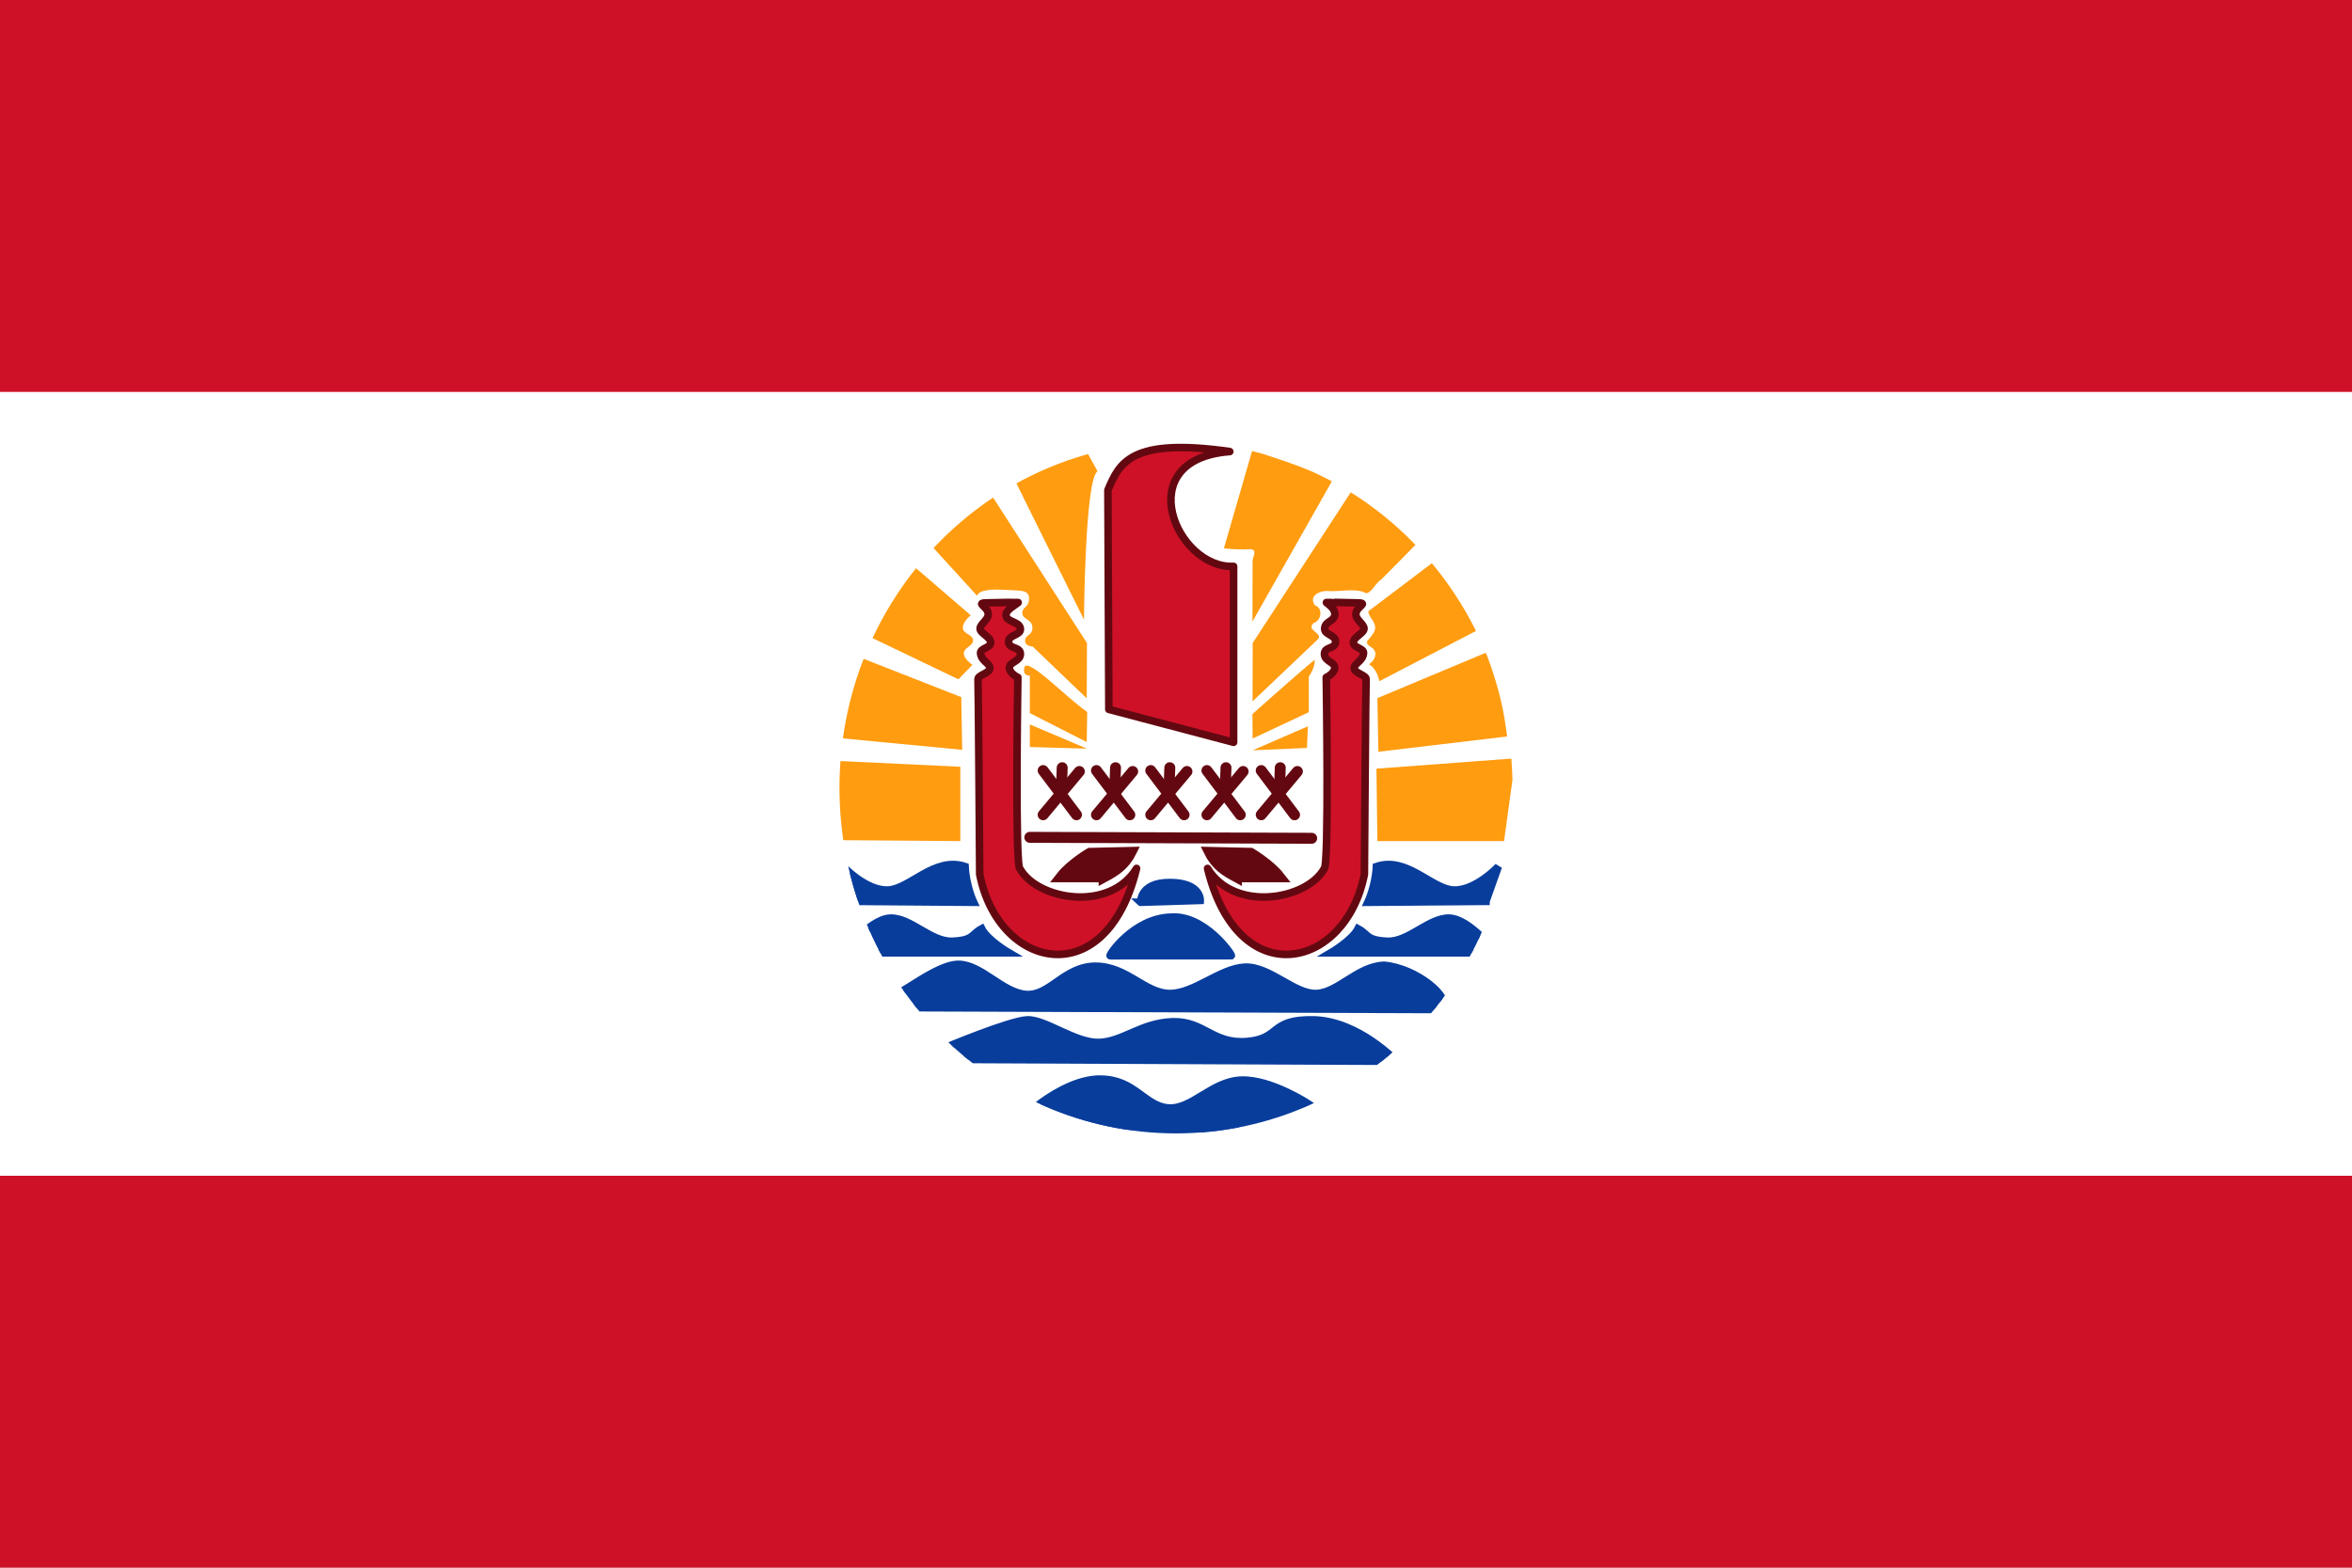
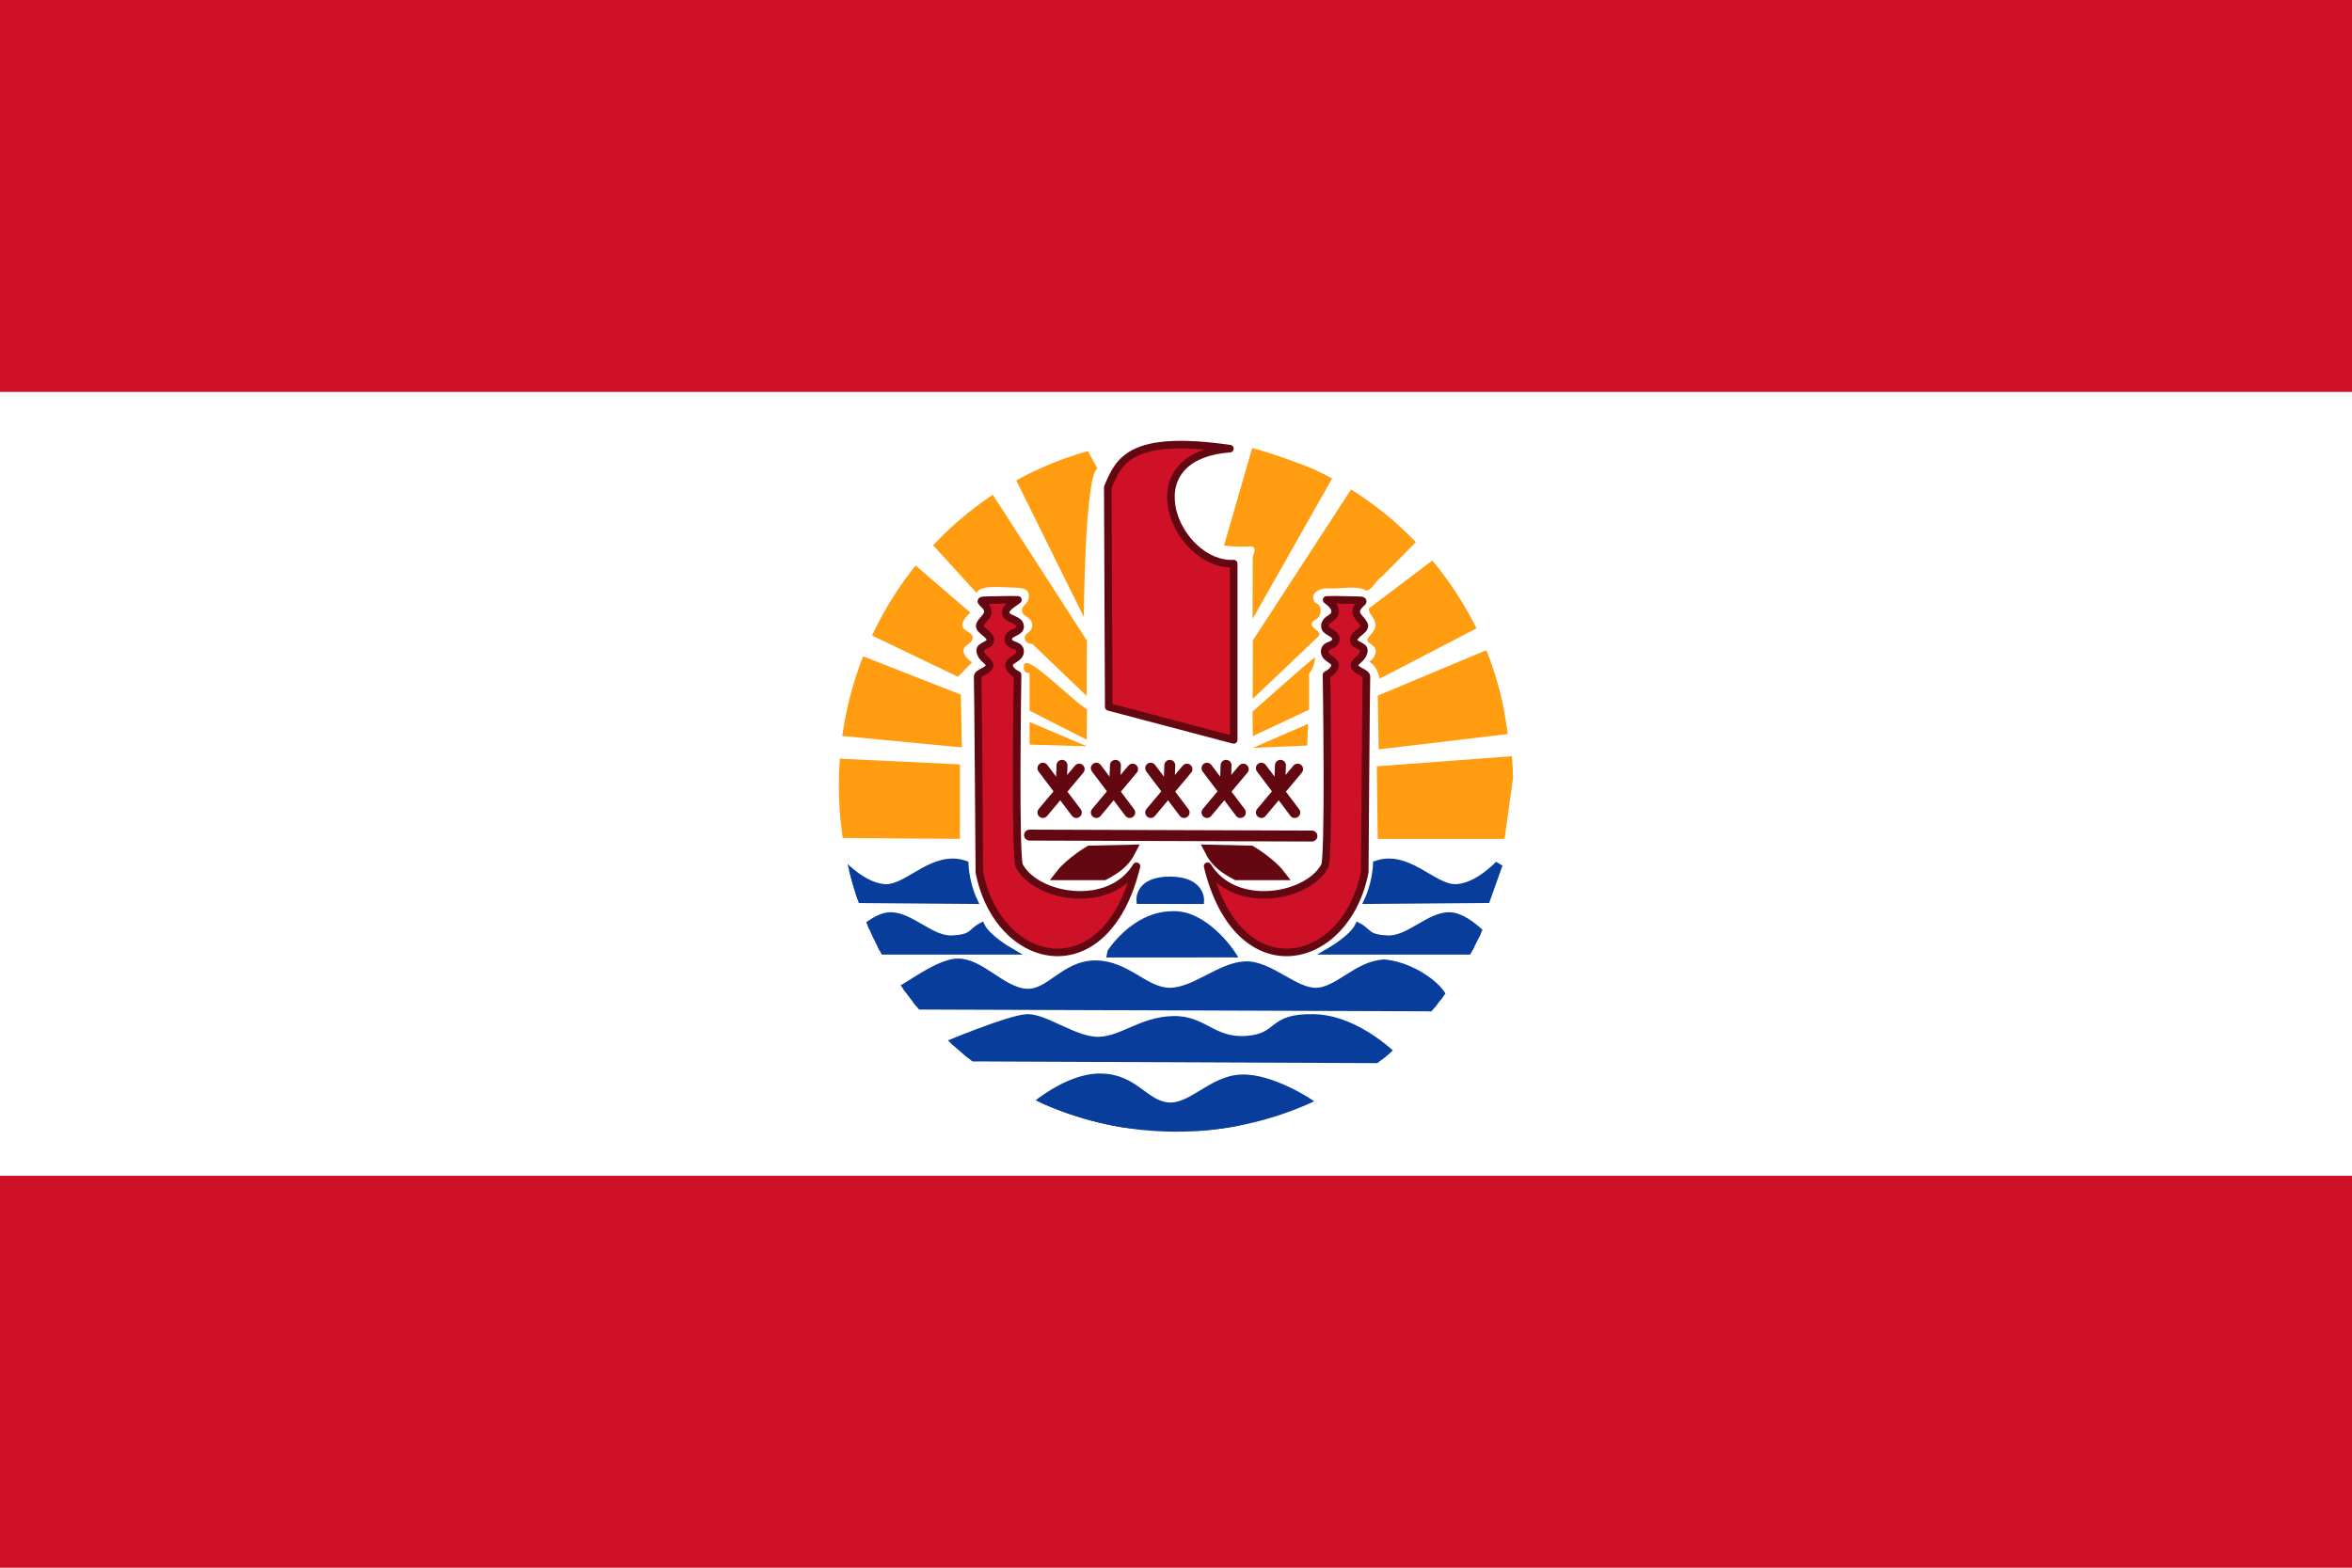
<svg xmlns="http://www.w3.org/2000/svg" xmlns:xlink="http://www.w3.org/1999/xlink" viewBox="0 0 600 400">
-   <clipPath id="c">
+   <clipPath id="a">
    <ellipse cx="300" cy="201" rx="85.849" ry="88.189" />
  </clipPath>
-   <rect width="600" height="400" fill="#ce1126" />
-   <rect width="600" height="200" y="100" fill="#fff" />
-   <g clip-path="url(#c)">
-     <g fill="#ff9c10">
-       <path d="m277.29,191.02-14.575-0.419,0-5.762,14.575,6.182z" />
-       <path d="m277.23,189.34-14.515-7.383v-9.602s-1.701,0.239-1.458-1.681c0.08-4.001,10.667,7.303,16.093,10.984l-0.121,7.683z" />
-       <path d="m214.37,214.37,30.606,0.24,0-18.966l-34.98-1.67,4.373,20.405z" />
-       <path d="m212.91,188.2,32.551,3.121-0.242-13.444-31.822-12.484-0.487,22.807z" />
-       <path d="m219.47,161.32,25.021,12.003,3.573-3.686s-2.301-1.567-2.187-3.008c0.043-1.458,2.315-1.679,2.358-3.262,0.042-1.458-2.573-1.633-2.601-3.092-0.171-1.581,2.015-3.276,2.015-3.276l-22.591-19.446-5.588,23.768z" />
-       <path d="m383.68,214.61-32.307,0-0.242-18.485,35.464-2.641-2.915,21.127z" />
-       <path d="m384.47,187.91c-0.408-3.001-0.836-5.995-1.531-8.938-0.931-3.94-2.121-7.817-3.562-11.594-0.106-0.279-0.266-0.535-0.375-0.812l-27.625,11.562,0.25,13.688,32.844-3.906z" />
-       <path d="m365.59,143.47c-5.51,4.167-11.021,8.333-16.531,12.5,0.027,1.196,1.219,2.116,1.548,3.26,0.763,1.606-0.754,3.026-1.692,4.161-0.761,1.047,0.879,1.581,1.424,2.199,1.2,1.232,0.155,3.162-1.123,3.879,1.54,0.921,2.317,2.645,2.656,4.344,8.25-4.292,16.5-8.583,24.75-12.875-2.96-6.236-6.651-12.132-11.031-17.468z" />
-       <path d="m319.56,191.44,13.845-0.599,0.242-5.524-14.088,6.123z" />
-       <path d="m319.55,188.44-0.059-6.241s13.115-11.703,15.909-13.864c0,2.401-1.517,4.26-1.517,4.26v9.123l-14.332,6.722z" />
-       <path d="m234.54,135.87c0.242,0.24,14.718,16.14,14.718,16.14,0.406-1.507,3.744-1.736,7.144-1.495,3.402,0.239,6.113-0.225,6.113,2.176,0,2.4-1.726,2.059-1.726,3.74s2.586,1.54,2.586,3.698c0,2.161-1.875,1.72-1.885,3.393-0.006,1.383,1.956,1.457,1.956,1.457l13.785,13.205,0.06-14.105-28.42-44.052-14.331,15.845z" />
-       <path d="m257.28,119.19c0.216,0.641,19.25,38.906,19.25,38.906s0.216-35.913,3.46-37.837l-5.407-9.834-17.303,8.765z" />
-       <path d="m319.41,115.06c-2.396,8.281-4.792,16.562-7.188,24.844,2.241,0.267,4.504,0.339,6.756,0.214,2.025,0.174,0.448,2.072,0.555,3.195-0.01,5.093-0.02,10.186-0.03,15.278,6.771-11.958,13.542-23.917,20.312-35.875-4.67-2.438-9.627-4.248-14.616-5.905-1.902-0.671-3.836-1.253-5.79-1.751z" />
-       <path d="m344.69,125.44c-8.375,12.875-16.75,25.75-25.125,38.625-0.01,4.958-0.021,9.917-0.031,14.875,5.594-5.322,11.217-10.617,16.794-15.957,1.058-1.499-3.36-2.233-1.151-4.059,2.001-0.631,2.34-3.863,0.233-4.484-1.736-2.549,1.57-3.899,3.653-3.62,2.901,0.132,5.889-0.631,8.725,0.174,1.562,1.493,3-2.255,4.532-3.099,3.03-3.048,6.063-6.092,9.059-9.174-4.937-5.146-10.573-9.615-16.688-13.282z" />
+   <path d="M0 0h600v400H0z" fill="#ce1126" />
+   <path d="M0 100h600v200H0z" fill="#fff" />
+   <g clip-path="url(#a)" stroke-width=".998" transform="translate(-.528 -.947) scale(1.00176)">
+     <path d="M262.715 190.6v-5.762l14.575 6.182zm0-8.643v-9.602s-1.7.24-1.458-1.681c.08-4.001 10.667 7.303 16.093 10.984l-.12 7.682zm-17.739 32.653v-18.966l-34.98-1.67 4.374 20.4zm.485-23.29l-.242-13.443-31.822-12.484-.487 22.807zm-.97-17.997l3.573-3.686s-2.301-1.567-2.187-3.009c.043-1.458 2.314-1.68 2.358-3.262.041-1.458-2.573-1.633-2.601-3.092-.171-1.581 2.015-3.277 2.015-3.277l-22.591-19.446-5.588 23.769zm106.882 41.287l-.242-18.485 35.464-2.641-2.915 21.126zm33.097-26.7c-.408-3.001-.836-5.995-1.531-8.938a91.583 91.583 0 00-3.563-11.594c-.106-.278-.265-.534-.375-.812l-27.625 11.562.25 13.688zm-18.88-44.44l-16.531 12.5c.027 1.196 1.22 2.116 1.548 3.26.763 1.607-.753 3.027-1.692 4.162-.76 1.047.879 1.58 1.424 2.199 1.2 1.232.154 3.162-1.124 3.879 1.54.92 2.318 2.645 2.656 4.344l24.75-12.875c-2.96-6.236-6.651-12.133-11.031-17.469zm-32.185 47.37l.242-5.523-14.087 6.123zm-13.915-8.641s13.116-11.703 15.91-13.864c0 2.4-1.518 4.26-1.518 4.26v9.124l-14.332 6.721zm-84.95-46.329l14.718 16.14c.406-1.507 3.744-1.736 7.144-1.495 3.402.24 6.113-.226 6.113 2.175 0 2.4-1.726 2.06-1.726 3.74s2.586 1.54 2.586 3.699c0 2.16-1.875 1.72-1.885 3.393-.006 1.383 1.956 1.456 1.956 1.456l13.785 13.205.06-14.105-28.42-44.052zm22.74-16.68l19.25 38.906s.216-35.913 3.46-37.837l-5.406-9.834zm62.13-4.13l-7.188 24.844a38.91 38.91 0 006.756.214c2.025.174.448 2.072.556 3.195l-.03 15.278 20.312-35.875c-4.67-2.438-9.627-4.248-14.616-5.905a67.163 67.163 0 00-5.79-1.751zm25.28 10.38l-25.125 38.625-.031 14.875c5.594-5.322 11.217-10.617 16.794-15.957 1.058-1.499-3.36-2.233-1.152-4.059 2.001-.63 2.34-3.863.233-4.484-1.735-2.548 1.57-3.899 3.654-3.62 2.9.133 5.888-.631 8.725.174 1.561 1.493 3-2.255 4.532-3.099 3.03-3.047 6.063-6.092 9.058-9.173a80.56 80.56 0 00-16.688-13.282z" fill="#ff9c10" />
+     <g fill="#083d9c" stroke="#083d9c" stroke-width="1.929">
+       <path d="M279.88 275.41c-6.178.349-12.334 4.518-15.219 6.75 5.18 2.267 10.71 4.037 16.594 5.25 9.375 1.574 18.75 1.563 28.125 1.563 1.53-.193 3.045-.411 4.531-.657l19.75-6.656s-9.5-6.271-17.03-6c-7.532.271-12.616 7.638-18.689 7.094-6.072-.544-8.505-7.344-17.25-7.344-.273 0-.539-.015-.812 0z" stroke-width="2.053" />
+       <path d="M356.24 270.79s-9.716-10.323-21.134-10.563c-11.417-.241-8.258 4.802-17.003 5.52-8.744.722-10.932-5.28-18.948-5.04-8.015.239-12.632 5.04-18.703 5.282-6.073.24-13.846-6.003-18.462-5.762-4.616.24-21.134 7.202-21.134 7.202l3.154 2.881zM229.68 257.1l138.46.481c2.186-3.12-6.802-10.563-15.06-11.284-6.804.24-11.66 6.962-17.247 7.203-5.587.24-11.902-6.963-18.219-6.721-6.315.24-12.874 6.721-19.19 6.721-6.315 0-10.931-6.963-18.946-6.963-8.016 0-11.66 7.682-17.733 7.203-6.074-.48-11.418-7.682-17.247-7.682-5.83 0-15.546 8.642-17.489 8.161-1.943-.48 2.671 2.881 2.671 2.881zm53.53-13.24l30.908-.018s-6.92-10.55-15.449-9.823c-9.502.246-15.459 9.84-15.459 9.841zm98.56-.74h-42.294s5.474-3.197 6.966-6.147c2.736 1.475 1.99 2.95 7.464 3.196 5.473.246 10.697-6.146 15.923-5.9 5.224.245 11.941 8.851 11.941 8.851zm-166.67 0h42.294s-5.474-3.197-6.966-6.147c-2.736 1.475-1.99 2.95-7.464 3.196-5.472.246-10.697-6.146-15.923-5.9-5.224.245-11.941 8.851-11.941 8.851zm33.281-12.9s-1.943-4.08-2.186-9.122c-7.775-2.64-14.09 5.761-19.676 6.001-5.586.24-11.415-6.001-11.415-6.001l3.156 8.882zm130.689-.24l-30.122.24s1.944-4.08 2.186-9.122c7.775-2.64 14.09 5.761 19.677 6.001 5.587.24 11.416-6.001 11.416-6.001zm-88.18.24l15.302.008s.244-5.049-7.773-5.049c-8.016 0-7.529 5.041-7.529 5.041z" />
    </g>
-     <g fill="#083d9c" stroke="#083d9c" stroke-width="1.932">
-       <path stroke-width="2.057" d="m279.88,275.41c-6.178,0.349-12.334,4.518-15.219,6.75,5.18,2.267,10.71,4.037,16.594,5.25,9.375,1.574,18.75,1.562,28.125,1.562,1.53-0.193,3.045-0.411,4.531-0.656l19.75-6.656s-9.501-6.271-17.031-6c-7.531,0.271-12.615,7.638-18.688,7.094-6.073-0.544-8.505-7.344-17.25-7.344-0.273,0-0.539-0.015-0.812,0z" />
-       <path d="m244.01,270.31,112.23,0.48s-9.716-10.323-21.134-10.563c-11.417-0.242-8.258,4.801-17.003,5.52-8.744,0.721-10.932-5.281-18.948-5.041-8.015,0.239-12.632,5.041-18.703,5.282-6.073,0.239-13.846-6.003-18.462-5.761-4.616,0.239-21.134,7.201-21.134,7.201l3.158,2.881z" />
-       <path d="m229.68,257.1,138.46,0.481c2.186-3.121-6.802-10.563-15.06-11.284-6.804,0.239-11.66,6.962-17.247,7.203-5.587,0.239-11.902-6.963-18.219-6.722-6.315,0.239-12.874,6.722-19.19,6.722-6.315,0-10.931-6.963-18.946-6.963-8.016,0-11.66,7.683-17.733,7.203-6.074-0.48-11.418-7.682-17.247-7.682-5.83,0-15.546,8.642-17.489,8.162-1.943-0.48,2.428,3.601,2.672,2.881z" />
-       <path d="m283.21,243.86,30.908-0.018c0.241-0.24-6.92-10.55-15.449-9.823-9.502,0.246-15.956,9.841-15.459,9.841z" />
-       <path d="m381.77,243.12-42.294,0s5.474-3.197,6.966-6.147c2.736,1.476,1.99,2.95,7.464,3.196,5.473,0.246,10.697-6.146,15.923-5.9,5.224,0.246,11.941,9.097,11.941,8.851z" />
-       <path d="m215.1,243.12,42.294,0s-5.474-3.197-6.966-6.147c-2.736,1.476-1.99,2.95-7.464,3.196-5.472,0.246-10.697-6.146-15.923-5.9-5.224,0.246-11.941,9.097-11.941,8.851z" />
-       <path d="m218.26,229.98,30.121,0.239s-1.943-4.08-2.186-9.122c-7.775-2.64-14.09,5.761-19.677,6.002-5.586,0.239-11.415-6.002-11.415-6.002l3.157,8.882z" />
-       <path d="m379.07,229.98-30.122,0.239s1.944-4.08,2.186-9.122c7.774-2.64,14.089,5.761,19.677,6.002,5.587,0.239,11.416-6.002,11.416-6.002l-3.157,8.882z" />
-       <path d="m290.89,230.22,15.302-0.479s0.244-4.562-7.773-4.562c-8.016,0-7.287,5.282-7.53,5.041z" />
-     </g>
-     <g fill="#ce1126" stroke="#630810" stroke-width="1.932" stroke-linejoin="round">
-       <path d="m282.87,181,31.823,8.403,0-44.895c-14.576,0.721-26.72-27.368-0.972-29.288-25.263-3.602-28.179,2.881-31.093,9.843l0.242,55.937z" />
-       <path d="m289.94,221.58c-6.921,11.33-25.425,7.97-29.752,0.06-1.296-0.363-0.53-48.8-0.53-48.8s-2.067-0.931-2.163-2.42c-0.095-1.504,2.811-1.641,2.811-3.566,0-1.924-2.968-1.17-3.027-3.106,0.013-1.851,3.168-1.596,3.027-3.307-0.167-1.928-3.534-1.643-3.677-3.421-0.109-1.412,2.409-2.644,3.108-3.279-0.453,0.022-2.339-0.028-2.351-0.034-1.767,0.036-3.534,0.071-5.3,0.107-3.765,0.004,0.065,0.811,0.01,2.958-0.035,1.403-1.909,2.336-2.077,3.555-0.059,1.252,2.683,2.131,2.717,3.634,0.031,1.341-2.694,1.432-2.596,2.678,0.169,2.108,2.414,2.572,2.38,3.849-0.035,1.275-3.021,1.761-3.029,2.778,0.104,1.968,0.432,49.807,0.432,49.807,4.758,24.37,32.228,30.569,40.015-1.496z" />
-       <path d="m308.05,221.58c6.921,11.33,25.424,7.97,29.751,0.06,1.296-0.363,0.53-48.8,0.53-48.8s2.067-0.931,2.162-2.42c0.095-1.504-2.629-1.641-2.629-3.566,0-1.924,2.786-1.17,2.845-3.106-0.012-1.851-2.925-1.716-2.784-3.428,0.166-1.928,2.453-1.702,2.583-3.48,0.109-1.531-1.436-2.464-2.136-3.099,0.452,0.022,2.217-0.028,2.23-0.034,1.766,0.036,3.533,0.071,5.299,0.107,3.766,0.004-0.065,0.811-0.009,2.958,0.034,1.403,1.909,2.336,2.077,3.555,0.059,1.252-2.684,2.131-2.718,3.634-0.03,1.341,2.695,1.432,2.596,2.678-0.169,2.108-2.414,2.572-2.38,3.849,0.034,1.275,3.021,1.761,3.028,2.778-0.103,1.968-0.432,49.807-0.432,49.807-4.759,24.37-32.228,30.569-40.015-1.496z" />
-     </g>
-     <g fill="#630810" stroke="#630810" stroke-width="2.792" stroke-linecap="round">
-       <path d="m281.66,223.73c2.672-1.442,5.101-2.881,6.802-6.243l-10.446,0.239s-4.856,2.882-7.287,6.003h10.931z" />
-       <path d="m315.42,223.73c-2.672-1.442-5.1-2.881-6.801-6.243l10.445,0.239s4.857,2.882,7.287,6.003h-10.931z" />
-       <path d="m262.71,213.65 71.903,0.239" />
-       <g id="x">
-         <path d="m266.11,196.61 8.502,11.284" />
-         <path d="m266.11,207.89 9.232,-11.043" />
-         <path d="m270.97,195.88 -0.243,6.962" />
+     <g stroke="#630810">
+       <path d="M282.87 181l31.823 8.403v-44.895c-14.576.721-26.72-27.368-.972-29.288-25.263-3.601-28.179 2.881-31.093 9.843l.243 55.937zm7.07 40.58c-6.921 11.33-25.425 7.97-29.752.06-1.296-.363-.53-48.8-.53-48.8s-2.067-.93-2.163-2.42c-.094-1.504 2.812-1.64 2.812-3.565 0-1.924-2.968-1.17-3.027-3.106.012-1.852 3.168-1.597 3.027-3.308-.167-1.928-3.534-1.643-3.677-3.42-.11-1.413 2.408-2.644 3.108-3.28l-2.35-.033-5.3.107c-3.766.004.064.811.01 2.958-.035 1.403-1.91 2.336-2.078 3.556-.06 1.252 2.683 2.131 2.717 3.634.032 1.34-2.694 1.432-2.596 2.677.17 2.109 2.414 2.573 2.38 3.85-.034 1.274-3.02 1.76-3.028 2.778.104 1.968.432 49.807.432 49.807 4.759 24.37 32.228 30.57 40.015-1.495zm18.11 0c6.921 11.33 25.424 7.97 29.751.06 1.296-.363.53-48.8.53-48.8s2.068-.93 2.163-2.42c.094-1.504-2.63-1.64-2.63-3.565 0-1.924 2.787-1.17 2.845-3.106-.012-1.852-2.925-1.716-2.784-3.428.166-1.928 2.454-1.703 2.584-3.48.109-1.531-1.436-2.464-2.136-3.099l2.23-.034 5.299.107c3.766.004-.065.811-.01 2.958.035 1.403 1.91 2.336 2.078 3.556.059 1.252-2.684 2.131-2.718 3.634-.03 1.34 2.695 1.432 2.596 2.678-.17 2.108-2.414 2.572-2.38 3.848.034 1.275 3.021 1.761 3.028 2.779-.103 1.968-.431 49.807-.431 49.807-4.76 24.37-32.228 30.57-40.015-1.495z" fill="#ce1126" stroke-linejoin="round" stroke-width="1.929" />
+       <g fill="#630810" stroke-linecap="round" stroke-width="2.787">
+         <path d="M281.66 223.73c2.672-1.442 5.101-2.88 6.802-6.243l-10.446.24s-4.856 2.882-7.287 6.003zm33.76 0c-2.672-1.442-5.1-2.88-6.801-6.243l10.445.24s4.857 2.882 7.286 6.003zm-52.71-10.08l71.903.24" />
+         <path d="M266.11 196.61l8.502 11.284m-8.502-.004l9.232-11.043m-4.372-.967l-.243 6.962" id="b" stroke-width="2.787" />
+         <use height="100%" width="100%" x="13.604" xlink:href="#b" />
+         <use height="100%" width="100%" x="27.45" xlink:href="#b" />
+         <use height="100%" width="100%" x="41.782" xlink:href="#b" />
+         <use height="100%" width="100%" x="55.628" xlink:href="#b" />
      </g>
-       <use xlink:href="#x" x="13.604" />
-       <use xlink:href="#x" x="27.45" />
-       <use xlink:href="#x" x="41.782" />
-       <use xlink:href="#x" x="55.628" />
    </g>
  </g>
</svg>
